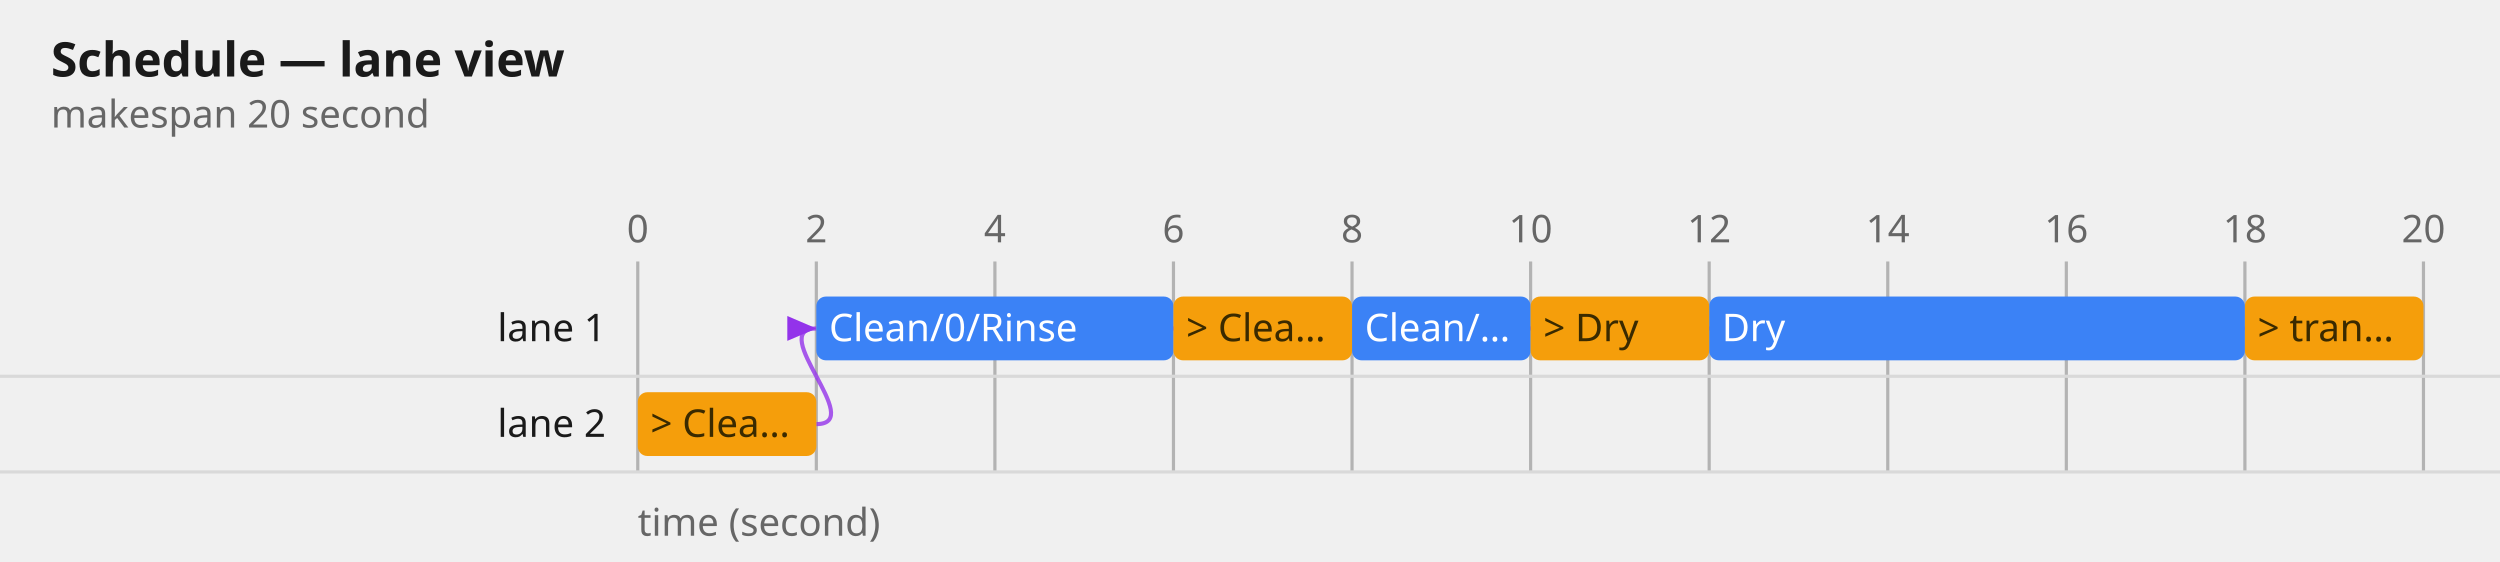
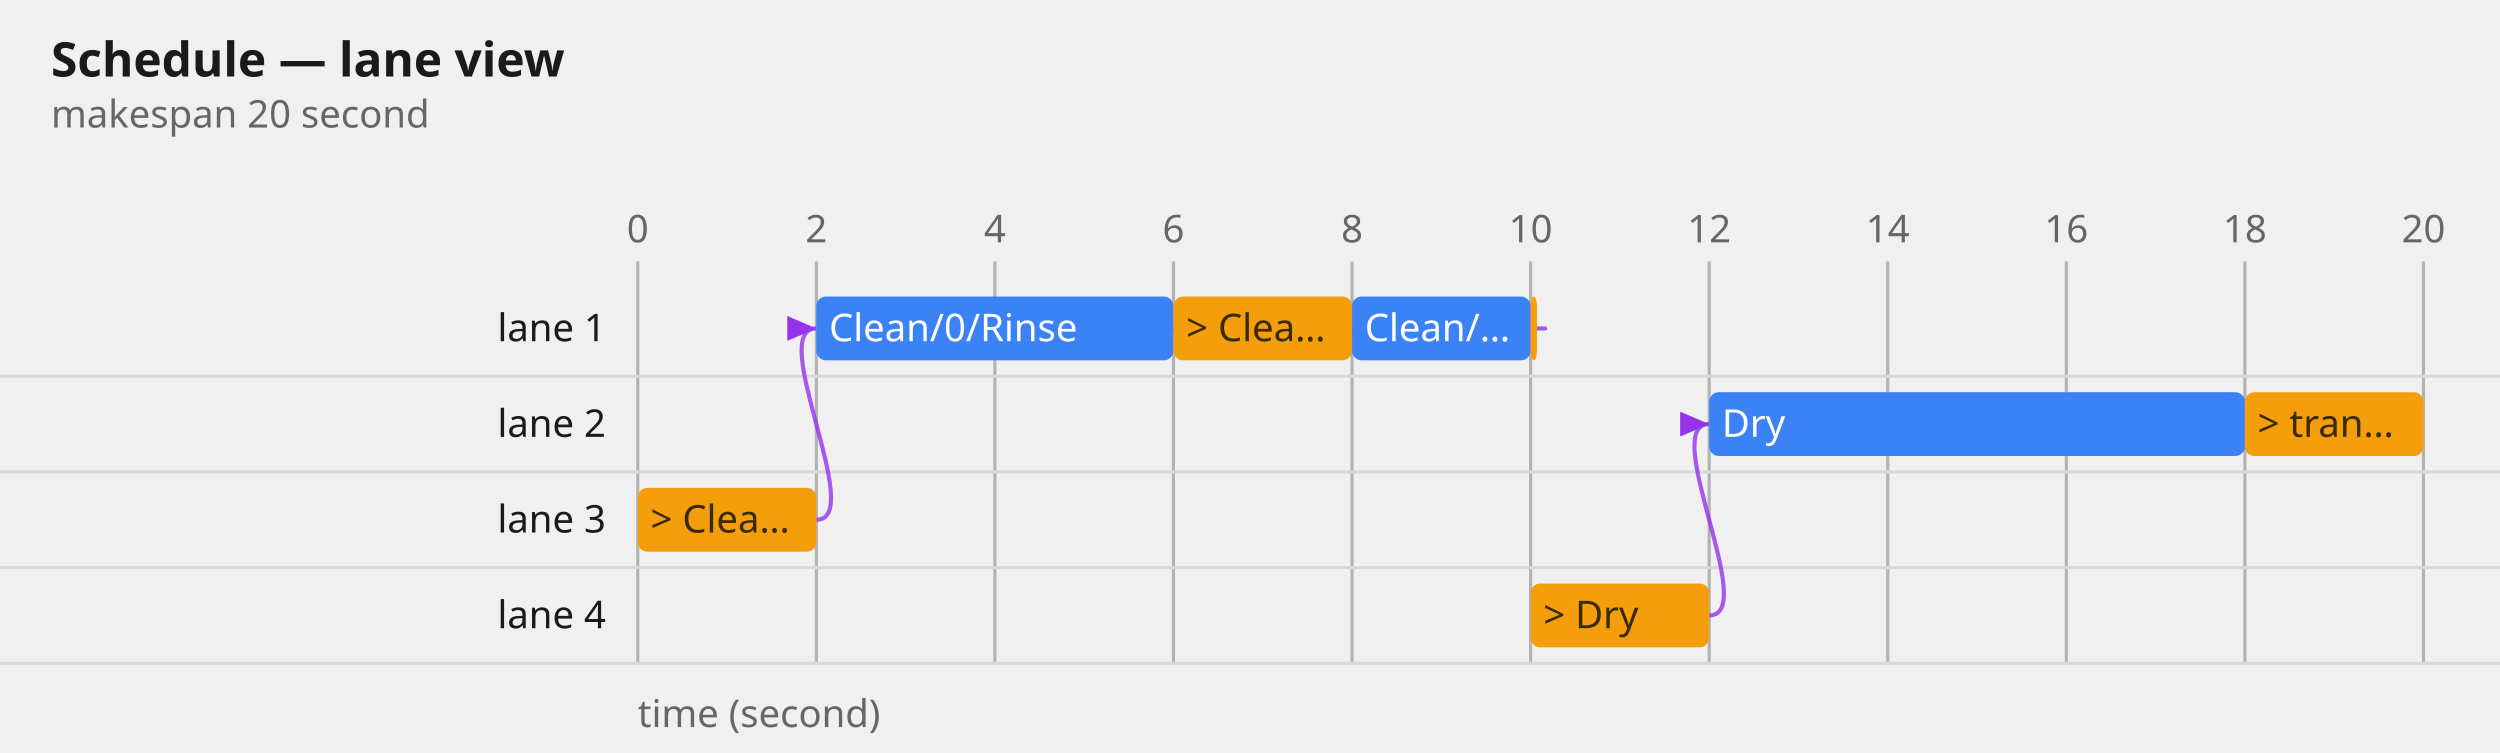
- <svg xmlns="http://www.w3.org/2000/svg" viewBox="0 0 784 176" width="784" height="176" font-family="system-ui, sans-serif" font-size="12">
+ <svg xmlns="http://www.w3.org/2000/svg" viewBox="0 0 784 236" width="784" height="236" font-family="system-ui, sans-serif" font-size="12">
  <text fill="#1a1a1a" font-size="15" font-weight="600" x="16" y="24">Schedule — lane view</text>
  <text fill="#666666" x="16" y="40">makespan 20 second</text>
  <defs>
    <marker id="ah" markerWidth="8" markerHeight="8" refX="7" refY="3" orient="auto">
      <path d="M0,0 L7,3 L0,6 Z" fill="#9333ea" />
    </marker>
  </defs>
  <g transform="translate(0,48)">
-     <line stroke="#b3b3b3" stroke-width="1" x1="200.0" y1="34.0" x2="200.0" y2="100.0" />
+     <line stroke="#b3b3b3" stroke-width="1" x1="200.0" y1="34.0" x2="200.0" y2="160.0" />
    <text fill="#666666" x="200.0" y="28.0" text-anchor="middle">0</text>
-     <line stroke="#b3b3b3" stroke-width="1" x1="256.0" y1="34.0" x2="256.0" y2="100.0" />
+     <line stroke="#b3b3b3" stroke-width="1" x1="256.0" y1="34.0" x2="256.0" y2="160.0" />
    <text fill="#666666" x="256.0" y="28.0" text-anchor="middle">2</text>
-     <line stroke="#b3b3b3" stroke-width="1" x1="312.0" y1="34.0" x2="312.0" y2="100.0" />
+     <line stroke="#b3b3b3" stroke-width="1" x1="312.0" y1="34.0" x2="312.0" y2="160.0" />
    <text fill="#666666" x="312.0" y="28.0" text-anchor="middle">4</text>
-     <line stroke="#b3b3b3" stroke-width="1" x1="368.0" y1="34.0" x2="368.0" y2="100.0" />
+     <line stroke="#b3b3b3" stroke-width="1" x1="368.0" y1="34.0" x2="368.0" y2="160.0" />
    <text fill="#666666" x="368.0" y="28.0" text-anchor="middle">6</text>
-     <line stroke="#b3b3b3" stroke-width="1" x1="424.0" y1="34.0" x2="424.0" y2="100.0" />
+     <line stroke="#b3b3b3" stroke-width="1" x1="424.0" y1="34.0" x2="424.0" y2="160.0" />
    <text fill="#666666" x="424.0" y="28.0" text-anchor="middle">8</text>
-     <line stroke="#b3b3b3" stroke-width="1" x1="480.0" y1="34.0" x2="480.0" y2="100.0" />
+     <line stroke="#b3b3b3" stroke-width="1" x1="480.0" y1="34.0" x2="480.0" y2="160.0" />
    <text fill="#666666" x="480.0" y="28.0" text-anchor="middle">10</text>
-     <line stroke="#b3b3b3" stroke-width="1" x1="536.0" y1="34.0" x2="536.0" y2="100.0" />
+     <line stroke="#b3b3b3" stroke-width="1" x1="536.0" y1="34.0" x2="536.0" y2="160.0" />
    <text fill="#666666" x="536.0" y="28.0" text-anchor="middle">12</text>
-     <line stroke="#b3b3b3" stroke-width="1" x1="592.0" y1="34.0" x2="592.0" y2="100.0" />
+     <line stroke="#b3b3b3" stroke-width="1" x1="592.0" y1="34.0" x2="592.0" y2="160.0" />
    <text fill="#666666" x="592.0" y="28.0" text-anchor="middle">14</text>
-     <line stroke="#b3b3b3" stroke-width="1" x1="648.0" y1="34.0" x2="648.0" y2="100.0" />
+     <line stroke="#b3b3b3" stroke-width="1" x1="648.0" y1="34.0" x2="648.0" y2="160.0" />
    <text fill="#666666" x="648.0" y="28.0" text-anchor="middle">16</text>
-     <line stroke="#b3b3b3" stroke-width="1" x1="704.0" y1="34.0" x2="704.0" y2="100.0" />
+     <line stroke="#b3b3b3" stroke-width="1" x1="704.0" y1="34.0" x2="704.0" y2="160.0" />
    <text fill="#666666" x="704.0" y="28.0" text-anchor="middle">18</text>
-     <line stroke="#b3b3b3" stroke-width="1" x1="760.0" y1="34.0" x2="760.0" y2="100.0" />
+     <line stroke="#b3b3b3" stroke-width="1" x1="760.0" y1="34.0" x2="760.0" y2="160.0" />
    <text fill="#666666" x="760.0" y="28.0" text-anchor="middle">20</text>
-     <text fill="#666666" x="200.0" y="120.0">time (second)</text>
+     <text fill="#666666" x="200.0" y="180.0">time (second)</text>
    <line stroke="#d9d9d9" stroke-width="1" x1="0" y1="70.0" x2="784.0" y2="70.0" />
    <text fill="#1a1a1a" x="190.0" y="59.0" text-anchor="end">lane 1</text>
    <line stroke="#d9d9d9" stroke-width="1" x1="0" y1="100.0" x2="784.0" y2="100.0" />
    <text fill="#1a1a1a" x="190.0" y="89.0" text-anchor="end">lane 2</text>
-     <path fill="none" stroke="#9333ea" stroke-width="1.3" stroke-opacity="0.8" d="M256.0,85.0 C272.0,85.0 240.0,55.0 256.0,55.0" marker-end="url(#ah)" />
+     <line stroke="#d9d9d9" stroke-width="1" x1="0" y1="130.0" x2="784.0" y2="130.0" />
+     <text fill="#1a1a1a" x="190.0" y="119.0" text-anchor="end">lane 3</text>
+     <line stroke="#d9d9d9" stroke-width="1" x1="0" y1="160.0" x2="784.0" y2="160.0" />
+     <text fill="#1a1a1a" x="190.0" y="149.0" text-anchor="end">lane 4</text>
+     <path fill="none" stroke="#9333ea" stroke-width="1.3" stroke-opacity="0.8" d="M256.0,115.0 C272.0,115.0 240.0,55.0 256.0,55.0" marker-end="url(#ah)" />
    <path fill="none" stroke="#9333ea" stroke-width="1.3" stroke-opacity="0.8" d="M368.0,55.0 C384.0,55.0 352.0,55.0 368.0,55.0" marker-end="url(#ah)" />
    <path fill="none" stroke="#9333ea" stroke-width="1.3" stroke-opacity="0.8" d="M424.0,55.0 C440.0,55.0 408.0,55.0 424.0,55.0" marker-end="url(#ah)" />
    <path fill="none" stroke="#9333ea" stroke-width="1.3" stroke-opacity="0.8" d="M480.0,55.0 C496.0,55.0 464.0,55.0 480.0,55.0" marker-end="url(#ah)" />
-     <path fill="none" stroke="#9333ea" stroke-width="1.3" stroke-opacity="0.8" d="M536.0,55.0 C552.0,55.0 520.0,55.0 536.0,55.0" marker-end="url(#ah)" />
-     <path fill="none" stroke="#9333ea" stroke-width="1.3" stroke-opacity="0.8" d="M704.0,55.0 C720.0,55.0 688.0,55.0 704.0,55.0" marker-end="url(#ah)" />
+     <path fill="none" stroke="#9333ea" stroke-width="1.3" stroke-opacity="0.8" d="M536.0,145.0 C552.0,145.0 520.0,85.0 536.0,85.0" marker-end="url(#ah)" />
+     <path fill="none" stroke="#9333ea" stroke-width="1.3" stroke-opacity="0.8" d="M704.0,85.0 C720.0,85.0 688.0,85.0 704.0,85.0" marker-end="url(#ah)" />
    <rect fill="#3b82f6" x="256.0" y="45.0" width="112.0" height="20" rx="3" />
    <text fill="#ffffff" x="260.0" y="59.0">Clean/0/Rinse</text>
    <rect fill="#3b82f6" x="424.0" y="45.0" width="56.0" height="20" rx="3" />
    <text fill="#ffffff" x="428.0" y="59.0">Clean/…</text>
-     <rect fill="#3b82f6" x="536.0" y="45.0" width="168.0" height="20" rx="3" />
-     <text fill="#ffffff" x="540.0" y="59.0">Dry</text>
-     <rect fill="#f59e0b" x="200.0" y="75.0" width="56.0" height="20" rx="3" />
-     <text fill="#3a2a00" x="204.0" y="89.0">&gt; Clea…</text>
+     <rect fill="#3b82f6" x="536.0" y="75.0" width="168.0" height="20" rx="3" />
+     <text fill="#ffffff" x="540.0" y="89.0">Dry</text>
+     <rect fill="#f59e0b" x="200.0" y="105.0" width="56.0" height="20" rx="3" />
+     <text fill="#3a2a00" x="204.0" y="119.0">&gt; Clea…</text>
    <rect fill="#f59e0b" x="368.0" y="45.0" width="56.0" height="20" rx="3" />
    <text fill="#3a2a00" x="372.0" y="59.0">&gt; Clea…</text>
-     <rect fill="#f59e0b" x="480.0" y="45.0" width="56.0" height="20" rx="3" />
-     <text fill="#3a2a00" x="484.0" y="59.0">&gt; Dry</text>
-     <rect fill="#f59e0b" x="704.0" y="45.0" width="56.0" height="20" rx="3" />
-     <text fill="#3a2a00" x="708.0" y="59.0">&gt; tran…</text>
+     <rect fill="#f59e0b" x="480.0" y="45.0" width="2.0" height="20" rx="3" />
+     <rect fill="#f59e0b" x="480.0" y="135.0" width="56.0" height="20" rx="3" />
+     <text fill="#3a2a00" x="484.0" y="149.0">&gt; Dry</text>
+     <rect fill="#f59e0b" x="704.0" y="75.0" width="56.0" height="20" rx="3" />
+     <text fill="#3a2a00" x="708.0" y="89.0">&gt; tran…</text>
  </g>
</svg>
